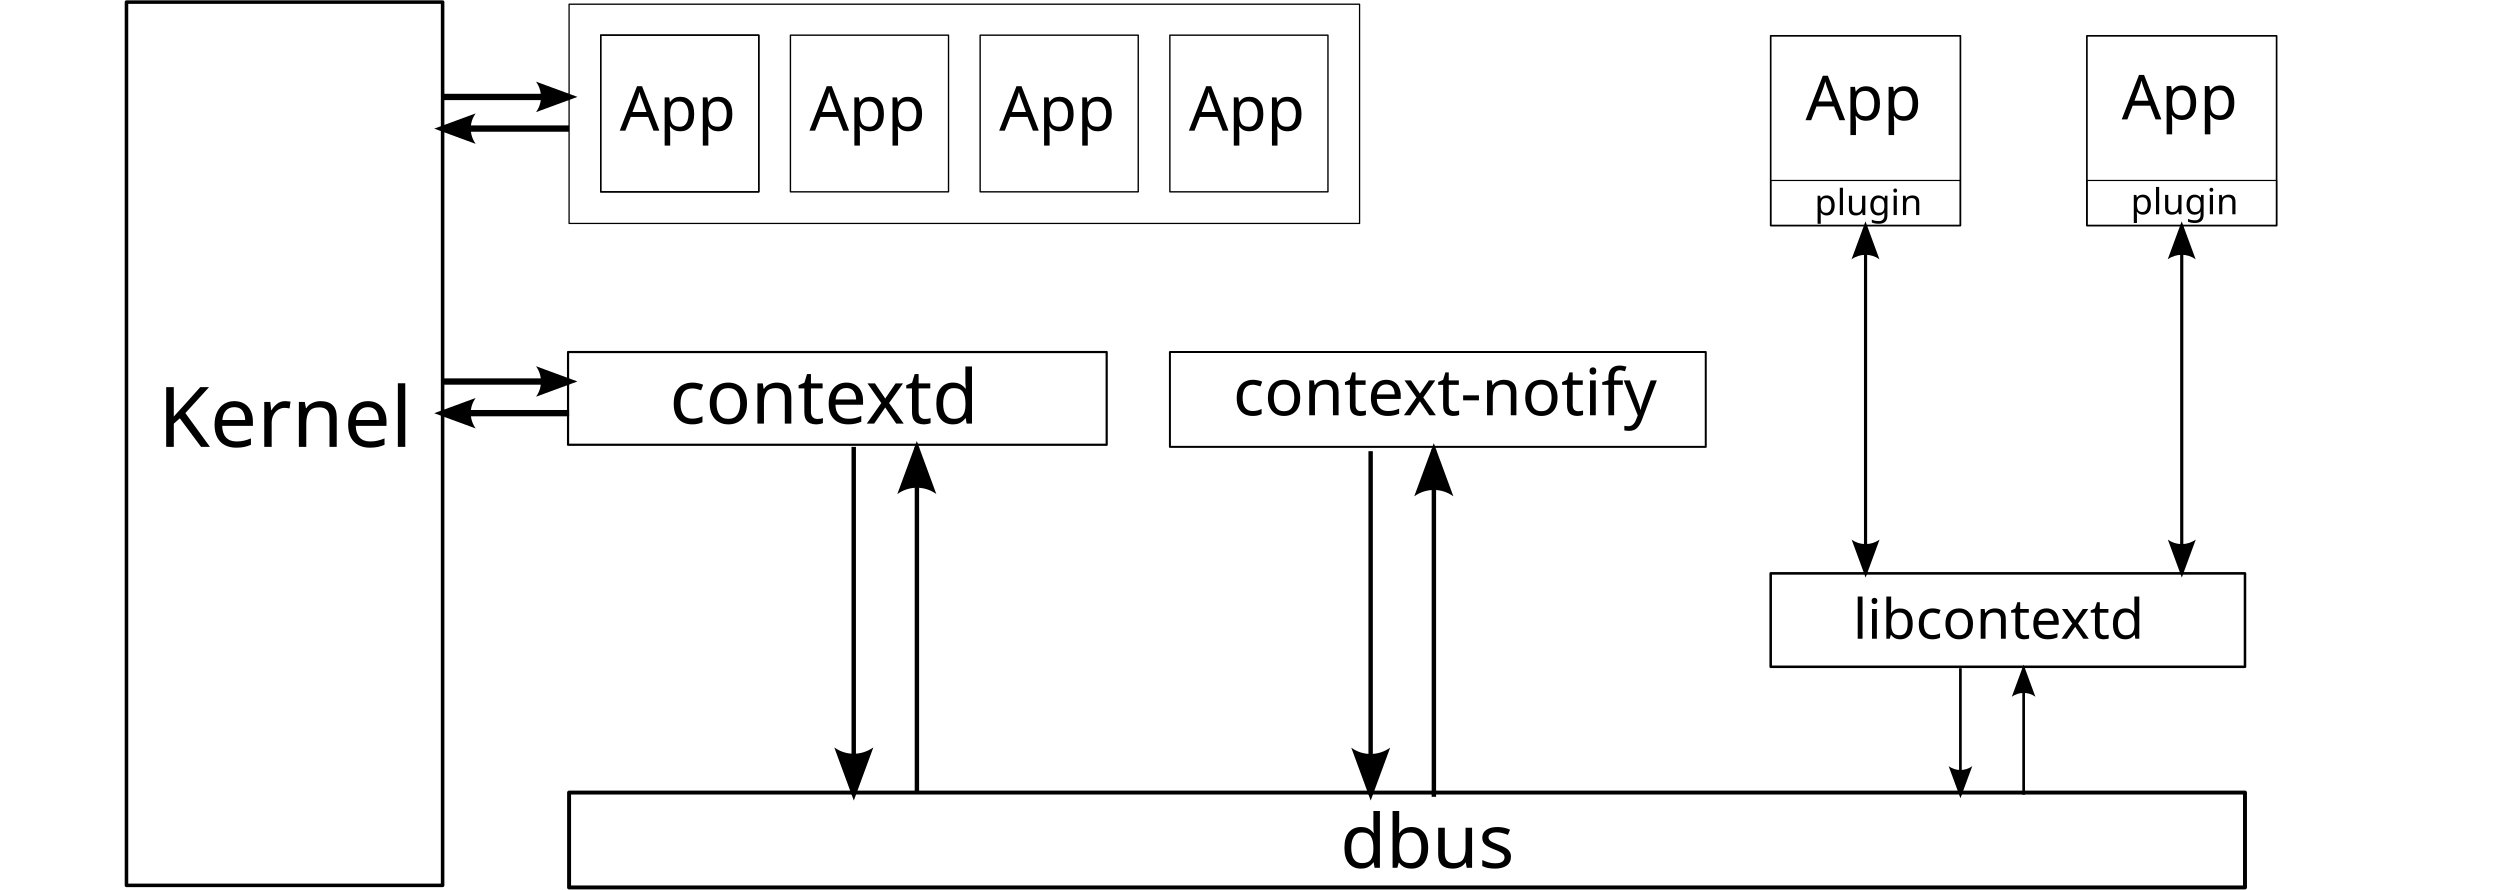
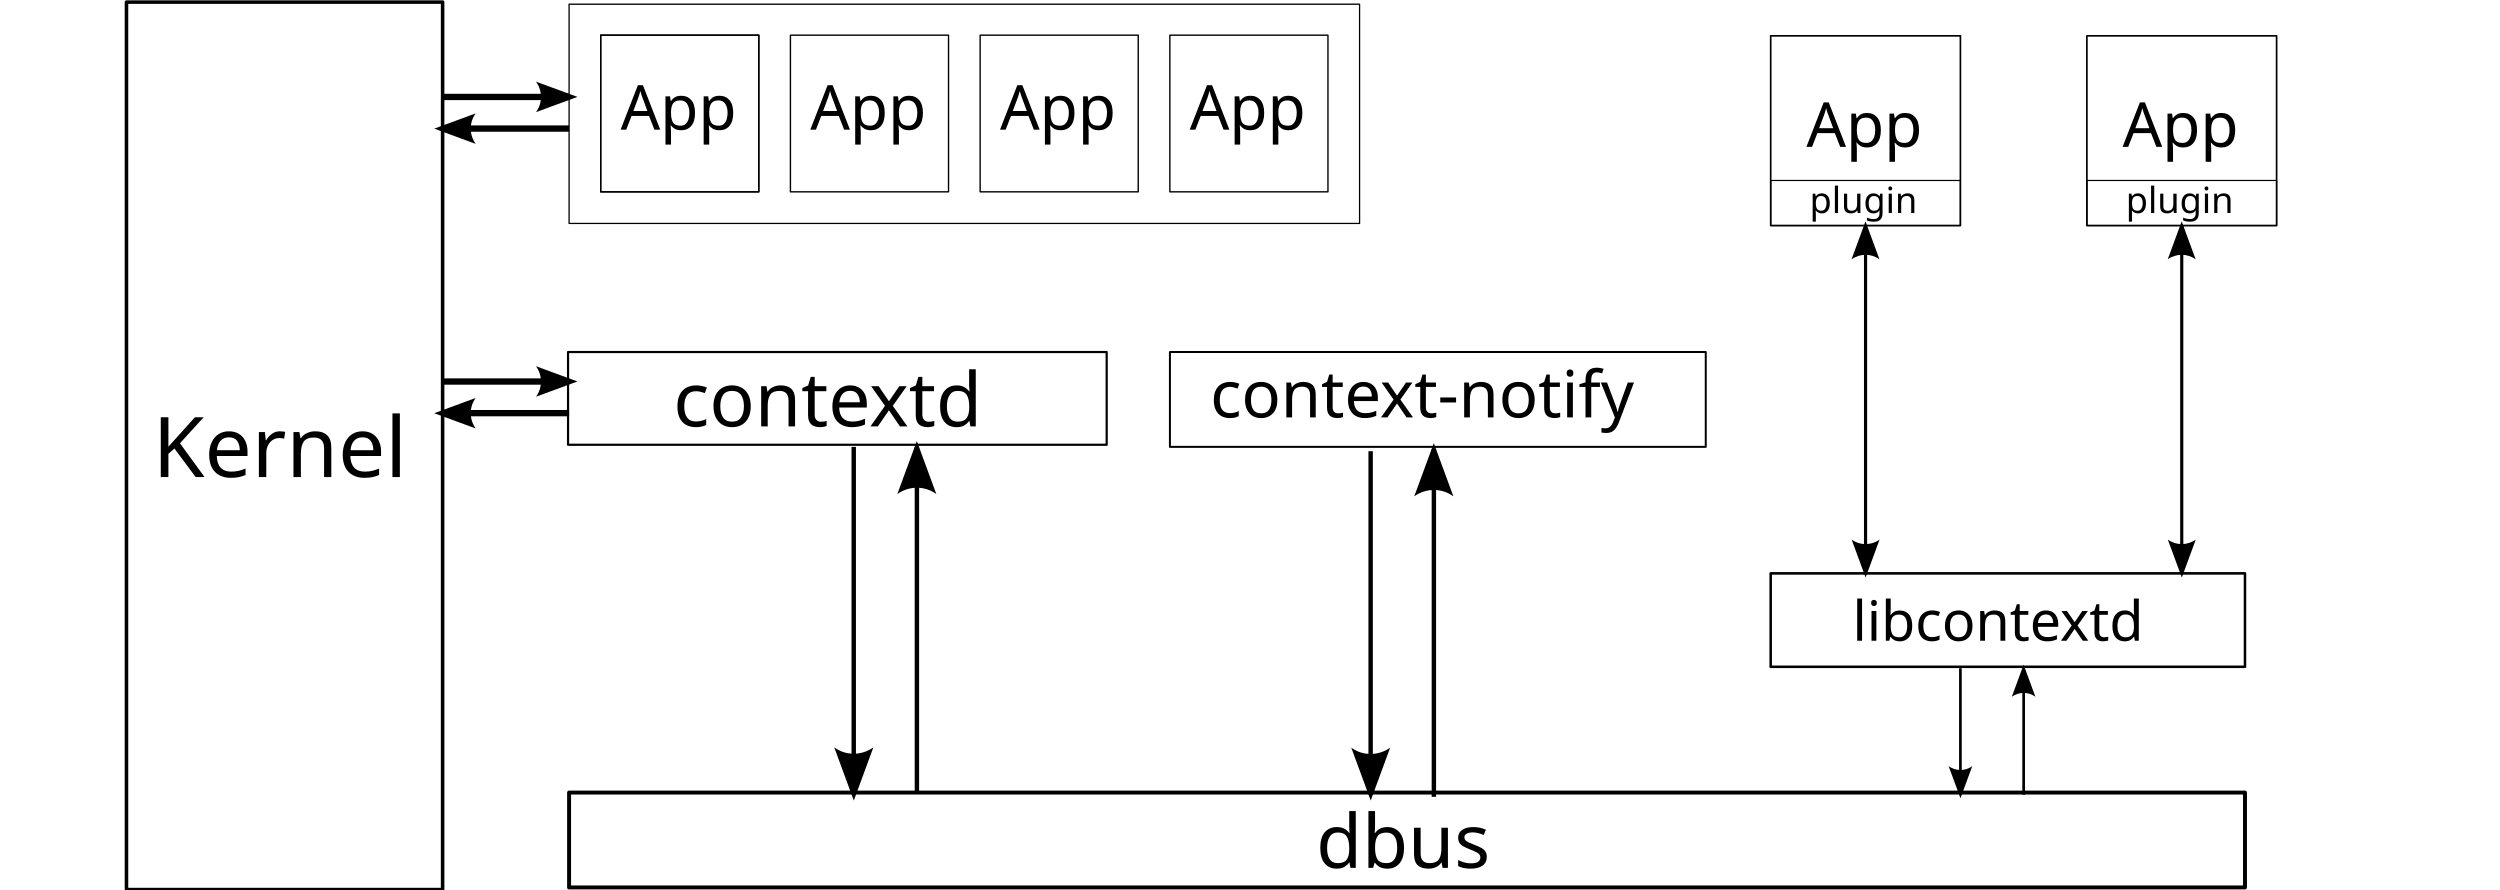
<svg xmlns="http://www.w3.org/2000/svg" width="395.326" height="140.666" id="svg3679" version="1.1">
  <defs id="defs3681">
    <marker orient="auto" refY="0" refX="0" id="Arrow1Lstart" style="overflow:visible">
      <path id="path4995" d="M 0,0 5,-5 -12.5,0 5,5 0,0 z" style="fill-rule:evenodd;stroke:#000000;stroke-width:1pt;marker-start:none" transform="matrix(0.8,0,0,0.8,10,0)" />
    </marker>
    <marker orient="auto" refY="0" refX="0" id="Arrow2Lend" style="overflow:visible">
      <path id="path5016" style="font-size:12px;fill-rule:evenodd;stroke-width:0.625;stroke-linejoin:round" d="M 8.719,4.034 -2.207,0.016 8.719,-4.002 c -1.745,2.372 -1.735,5.617 -6e-7,8.035 z" transform="matrix(-1.1,0,0,-1.1,-1.1,0)" />
    </marker>
    <marker orient="auto" refY="0" refX="0" id="Arrow1Lend" style="overflow:visible">
      <path id="path4998" d="M 0,0 5,-5 -12.5,0 5,5 0,0 z" style="fill-rule:evenodd;stroke:#000000;stroke-width:1pt;marker-start:none" transform="matrix(-0.8,0,0,-0.8,-10,0)" />
    </marker>
    <marker orient="auto" refY="0" refX="0" id="Arrow2Lstart" style="overflow:visible">
      <path id="path5013" style="font-size:12px;fill-rule:evenodd;stroke-width:0.625;stroke-linejoin:round" d="M 8.719,4.034 -2.207,0.016 8.719,-4.002 c -1.745,2.372 -1.735,5.617 -6e-7,8.035 z" transform="matrix(1.1,0,0,1.1,1.1,0)" />
    </marker>
    <marker orient="auto" refY="0" refX="0" id="Arrow1Sstart" style="overflow:visible">
      <path id="path5007" d="M 0,0 5,-5 -12.5,0 5,5 0,0 z" style="fill-rule:evenodd;stroke:#000000;stroke-width:1pt;marker-start:none" transform="matrix(0.2,0,0,0.2,1.2,0)" />
    </marker>
    <marker orient="auto" refY="0" refX="0" id="Arrow2Mend" style="overflow:visible">
      <path id="path5022" style="font-size:12px;fill-rule:evenodd;stroke-width:0.625;stroke-linejoin:round" d="M 8.719,4.034 -2.207,0.016 8.719,-4.002 c -1.745,2.372 -1.735,5.617 -6e-7,8.035 z" transform="scale(-0.6,-0.6)" />
    </marker>
    <marker orient="auto" refY="0" refX="0" id="marker8137" style="overflow:visible">
      <path id="path8139" d="M 0,0 5,-5 -12.5,0 5,5 0,0 z" style="fill-rule:evenodd;stroke:#000000;stroke-width:1pt;marker-start:none" transform="matrix(0.4,0,0,0.4,4,0)" />
    </marker>
    <marker orient="auto" refY="0" refX="0" id="marker3584" style="overflow:visible">
      <path id="path3586" d="M 0,0 5,-5 -12.5,0 5,5 0,0 z" style="fill-rule:evenodd;stroke:#000000;stroke-width:1pt;marker-start:none" transform="matrix(0.4,0,0,0.4,4,0)" />
    </marker>
    <marker orient="auto" refY="0" refX="0" id="marker3588" style="overflow:visible">
      <path id="path3590" d="M 0,0 5,-5 -12.5,0 5,5 0,0 z" style="fill-rule:evenodd;stroke:#000000;stroke-width:1pt;marker-start:none" transform="matrix(0.4,0,0,0.4,4,0)" />
    </marker>
    <marker orient="auto" refY="0" refX="0" id="marker3592" style="overflow:visible">
      <path id="path3594" d="M 0,0 5,-5 -12.5,0 5,5 0,0 z" style="fill-rule:evenodd;stroke:#000000;stroke-width:1pt;marker-start:none" transform="matrix(0.4,0,0,0.4,4,0)" />
    </marker>
    <marker orient="auto" refY="0" refX="0" id="Arrow1Mstart" style="overflow:visible">
      <path id="path3921" d="M 0,0 5,-5 -12.5,0 5,5 0,0 z" style="fill-rule:evenodd;stroke:#000000;stroke-width:1pt;marker-start:none" transform="matrix(0.4,0,0,0.4,4,0)" />
    </marker>
    <marker orient="auto" refY="0" refX="0" id="marker3598" style="overflow:visible">
      <path id="path3600" d="M 0,0 5,-5 -12.5,0 5,5 0,0 z" style="fill-rule:evenodd;stroke:#000000;stroke-width:1pt;marker-start:none" transform="matrix(0.4,0,0,0.4,4,0)" />
    </marker>
    <marker orient="auto" refY="0" refX="0" id="marker6082" style="overflow:visible">
      <path id="path6084" d="M 0,0 5,-5 -12.5,0 5,5 0,0 z" style="fill-rule:evenodd;stroke:#000000;stroke-width:1pt;marker-start:none" transform="matrix(0.4,0,0,0.4,4,0)" />
    </marker>
    <marker orient="auto" refY="0" refX="0" id="Arrow1Mend" style="overflow:visible">
      <path id="path3924" d="M 0,0 5,-5 -12.5,0 5,5 0,0 z" style="fill-rule:evenodd;stroke:#000000;stroke-width:1pt;marker-start:none" transform="matrix(-0.4,0,0,-0.4,-4,0)" />
    </marker>
    <marker orient="auto" refY="0" refX="0" id="marker3606" style="overflow:visible">
      <path id="path3608" d="M 0,0 5,-5 -12.5,0 5,5 0,0 z" style="fill-rule:evenodd;stroke:#000000;stroke-width:1pt;marker-start:none" transform="matrix(0.4,0,0,0.4,4,0)" />
    </marker>
    <marker orient="auto" refY="0" refX="0" id="marker3610" style="overflow:visible">
      <path id="path3612" d="M 0,0 5,-5 -12.5,0 5,5 0,0 z" style="fill-rule:evenodd;stroke:#000000;stroke-width:1pt;marker-start:none" transform="matrix(-0.4,0,0,-0.4,-4,0)" />
    </marker>
    <marker orient="auto" refY="0" refX="0" id="marker3614" style="overflow:visible">
      <path id="path3616" d="M 0,0 5,-5 -12.5,0 5,5 0,0 z" style="fill-rule:evenodd;stroke:#000000;stroke-width:1pt;marker-start:none" transform="matrix(0.4,0,0,0.4,4,0)" />
    </marker>
    <marker orient="auto" refY="0" refX="0" id="marker3618" style="overflow:visible">
      <path id="path3620" d="M 0,0 5,-5 -12.5,0 5,5 0,0 z" style="fill-rule:evenodd;stroke:#000000;stroke-width:1pt;marker-start:none" transform="matrix(0.4,0,0,0.4,4,0)" />
    </marker>
    <marker orient="auto" refY="0" refX="0" id="marker3622" style="overflow:visible">
      <path id="path3624" d="M 0,0 5,-5 -12.5,0 5,5 0,0 z" style="fill-rule:evenodd;stroke:#000000;stroke-width:1pt;marker-start:none" transform="matrix(0.4,0,0,0.4,4,0)" />
    </marker>
    <marker orient="auto" refY="0" refX="0" id="marker3626" style="overflow:visible">
      <path id="path3628" d="M 0,0 5,-5 -12.5,0 5,5 0,0 z" style="fill-rule:evenodd;stroke:#000000;stroke-width:1pt;marker-start:none" transform="matrix(0.4,0,0,0.4,4,0)" />
    </marker>
    <marker orient="auto" refY="0" refX="0" id="Arrow2Lstart-1" style="overflow:visible">
      <path id="path5013-5" style="font-size:12px;fill-rule:evenodd;stroke-width:0.625;stroke-linejoin:round" d="M 8.719,4.034 -2.207,0.016 8.719,-4.002 c -1.745,2.372 -1.735,5.617 -6e-7,8.035 z" transform="matrix(1.1,0,0,1.1,1.1,0)" />
    </marker>
    <marker orient="auto" refY="0" refX="0" id="Arrow2Lend-2" style="overflow:visible">
      <path id="path5016-7" style="font-size:12px;fill-rule:evenodd;stroke-width:0.625;stroke-linejoin:round" d="M 8.719,4.034 -2.207,0.016 8.719,-4.002 c -1.745,2.372 -1.735,5.617 -6e-7,8.035 z" transform="matrix(-1.1,0,0,-1.1,-1.1,0)" />
    </marker>
    <marker orient="auto" refY="0" refX="0" id="Arrow2Lstart-1-1" style="overflow:visible">
      <path id="path5013-5-4" style="font-size:12px;fill-rule:evenodd;stroke-width:0.625;stroke-linejoin:round" d="M 8.719,4.034 -2.207,0.016 8.719,-4.002 c -1.745,2.372 -1.735,5.617 -6e-7,8.035 z" transform="matrix(1.1,0,0,1.1,1.1,0)" />
    </marker>
    <marker orient="auto" refY="0" refX="0" id="marker9029" style="overflow:visible">
      <path id="path9031" style="font-size:12px;fill-rule:evenodd;stroke-width:0.625;stroke-linejoin:round" d="M 8.719,4.034 -2.207,0.016 8.719,-4.002 c -1.745,2.372 -1.735,5.617 -6e-7,8.035 z" transform="matrix(1.1,0,0,1.1,1.1,0)" />
    </marker>
    <marker orient="auto" refY="0" refX="0" id="Arrow2Lstart-1-2" style="overflow:visible">
      <path id="path5013-5-2" style="font-size:12px;fill-rule:evenodd;stroke-width:0.625;stroke-linejoin:round" d="M 8.719,4.034 -2.207,0.016 8.719,-4.002 c -1.745,2.372 -1.735,5.617 -6e-7,8.035 z" transform="matrix(1.1,0,0,1.1,1.1,0)" />
    </marker>
    <marker orient="auto" refY="0" refX="0" id="marker9029-1" style="overflow:visible">
      <path id="path9031-6" style="font-size:12px;fill-rule:evenodd;stroke-width:0.625;stroke-linejoin:round" d="M 8.719,4.034 -2.207,0.016 8.719,-4.002 c -1.745,2.372 -1.735,5.617 -6e-7,8.035 z" transform="matrix(1.1,0,0,1.1,1.1,0)" />
    </marker>
    <marker orient="auto" refY="0" refX="0" id="Arrow2Mend-7" style="overflow:visible">
      <path id="path5022-6" style="font-size:12px;fill-rule:evenodd;stroke-width:0.625;stroke-linejoin:round" d="M 8.719,4.034 -2.207,0.016 8.719,-4.002 c -1.745,2.372 -1.735,5.617 -6e-7,8.035 z" transform="scale(-0.6,-0.6)" />
    </marker>
    <marker orient="auto" refY="0" refX="0" id="marker9081" style="overflow:visible">
      <path id="path9083" style="font-size:12px;fill-rule:evenodd;stroke-width:0.625;stroke-linejoin:round" d="M 8.719,4.034 -2.207,0.016 8.719,-4.002 c -1.745,2.372 -1.735,5.617 -6e-7,8.035 z" transform="scale(-0.6,-0.6)" />
    </marker>
  </defs>
  <g id="layer1" transform="translate(-177.1029,-461.0755)">
-     <text id="text147" y="480.077" x="462.613" style="font-size:9.814px;font-style:normal;font-weight:normal;line-height:125%;letter-spacing:0px;word-spacing:0px;fill:#000000;fill-opacity:1;stroke:none;font-family:Sans" xml:space="preserve">
-       <tspan y="480.077" x="462.613" id="tspan149">App</tspan>
+     <text id="text147" y="484.299" x="462.749" style="font-size:9.814px;font-style:normal;font-weight:normal;line-height:125%;letter-spacing:0px;word-spacing:0px;fill:#000000;fill-opacity:1;stroke:none;font-family:Sans" xml:space="preserve">
+       <tspan y="484.299" x="462.749" id="tspan149">App</tspan>
    </text>
-     <rect style="fill:none;stroke:#000000;stroke-width:0.561;stroke-linecap:round;stroke-linejoin:round;stroke-miterlimit:3.4;stroke-opacity:1;stroke-dasharray:none;stroke-dashoffset:0" id="rect3064" width="49.99" height="139.674" x="197.103" y="461.407" />
+     <rect style="fill:none;stroke:#000000;stroke-width:0.562;stroke-linecap:round;stroke-linejoin:round;stroke-miterlimit:3.4;stroke-opacity:1;stroke-dasharray:none;stroke-dashoffset:0" id="rect3064" width="49.99" height="140.335" x="197.103" y="461.407" />
    <rect style="fill:none;stroke:#000000;stroke-width:0.625;stroke-linecap:round;stroke-linejoin:round;stroke-miterlimit:3.4;stroke-opacity:1;stroke-dasharray:none;stroke-dashoffset:0" id="rect3066" width="265.01" height="15" x="267.093" y="586.407" />
    <rect style="fill:none;stroke:#000000;stroke-width:0.22;stroke-linecap:round;stroke-linejoin:round;stroke-miterlimit:3.4;stroke-opacity:1;stroke-dasharray:none;stroke-dashoffset:0" id="rect3068" width="25" height="24.768" x="272.093" y="466.638" />
    <rect style="fill:none;stroke:#000000;stroke-width:0.401;stroke-linecap:round;stroke-linejoin:round;stroke-miterlimit:3.4;stroke-opacity:1;stroke-dasharray:none;stroke-dashoffset:0" id="rect3072" width="75" height="14.774" x="457.103" y="551.742" />
    <rect style="fill:none;stroke:#000000;stroke-width:0.345;stroke-linecap:round;stroke-linejoin:round;stroke-miterlimit:3.4;stroke-opacity:1;stroke-dasharray:none;stroke-dashoffset:0" id="rect3074" width="85.174" height="14.665" x="266.929" y="516.742" />
    <rect style="fill:none;stroke:#000000;stroke-width:0.315;stroke-linecap:round;stroke-linejoin:round;stroke-miterlimit:3.4;stroke-opacity:1;stroke-dasharray:none;stroke-dashoffset:0" id="rect3068-6-7-4" width="84.731" height="15" x="362.103" y="516.742" />
    <rect style="fill:none;stroke:#000000;stroke-width:0.265;stroke-linecap:round;stroke-linejoin:round;stroke-miterlimit:3.4;stroke-opacity:1;stroke-dasharray:none;stroke-dashoffset:0" id="rect3068-6-7-7-4" width="30" height="30" x="457.103" y="466.742" />
    <rect style="fill:none;stroke:#000000;stroke-width:0.19;stroke-linecap:round;stroke-linejoin:round;stroke-miterlimit:3.4;stroke-opacity:1;stroke-dasharray:none;stroke-dashoffset:0" id="rect6251-6" width="30" height="7.126" x="457.103" y="489.616" />
    <rect style="fill:none;stroke:#000000;stroke-width:0.205;stroke-linecap:round;stroke-linejoin:round;stroke-miterlimit:3.4;stroke-opacity:1;stroke-dasharray:none;stroke-dashoffset:0" id="rect6408" width="125" height="34.665" x="267.093" y="461.742" />
    <rect y="466.638" x="272.093" height="24.768" width="25" id="rect3848" style="fill:none;stroke:#000000;stroke-width:0.22;stroke-linecap:round;stroke-linejoin:round;stroke-miterlimit:3.4;stroke-opacity:1;stroke-dasharray:none;stroke-dashoffset:0" />
    <rect y="466.638" x="302.093" height="24.768" width="25" id="rect3848-1" style="fill:none;stroke:#000000;stroke-width:0.22;stroke-linecap:round;stroke-linejoin:round;stroke-miterlimit:3.4;stroke-opacity:1;stroke-dasharray:none;stroke-dashoffset:0" />
    <rect y="466.638" x="332.093" height="24.768" width="25" id="rect3848-1-0" style="fill:none;stroke:#000000;stroke-width:0.22;stroke-linecap:round;stroke-linejoin:round;stroke-miterlimit:3.4;stroke-opacity:1;stroke-dasharray:none;stroke-dashoffset:0" />
    <rect y="466.638" x="362.093" height="24.768" width="25" id="rect3848-1-0-8" style="fill:none;stroke:#000000;stroke-width:0.22;stroke-linecap:round;stroke-linejoin:round;stroke-miterlimit:3.4;stroke-opacity:1;stroke-dasharray:none;stroke-dashoffset:0" />
    <path style="fill:none;stroke:#000000;stroke-width:1px;stroke-linecap:butt;stroke-linejoin:miter;stroke-opacity:1;marker-end:url(#Arrow2Mend)" d="m 70,13.096 20,0" id="path3926" transform="translate(177.0933,463.311)" />
    <path style="fill:none;stroke:#000000;stroke-width:1px;stroke-linecap:butt;stroke-linejoin:miter;stroke-opacity:1;marker-end:url(#Arrow2Mend)" d="m 90,18.096 -20,0" id="path3930" transform="translate(177.0933,463.311)" />
    <rect style="fill:none;stroke:#000000;stroke-width:0.265;stroke-linecap:round;stroke-linejoin:round;stroke-miterlimit:3.4;stroke-opacity:1;stroke-dasharray:none;stroke-dashoffset:0" id="rect3068-6-7-7-4-4" width="30" height="30" x="507.103" y="466.742" />
    <rect style="fill:none;stroke:#000000;stroke-width:0.19;stroke-linecap:round;stroke-linejoin:round;stroke-miterlimit:3.4;stroke-opacity:1;stroke-dasharray:none;stroke-dashoffset:0" id="rect6251-6-5" width="30" height="7.126" x="507.103" y="489.616" />
    <path style="fill:none;stroke:#000000;stroke-width:0.5;stroke-linecap:butt;stroke-linejoin:miter;stroke-miterlimit:4.4;stroke-opacity:1;stroke-dasharray:none;marker-start:url(#Arrow2Lstart);marker-end:url(#Arrow2Lend)" d="m 472.103,496.742 0,55" id="path5707" />
    <path style="fill:none;stroke:#000000;stroke-width:0.5;stroke-linecap:butt;stroke-linejoin:miter;stroke-miterlimit:4.4;stroke-opacity:1;stroke-dasharray:none;marker-start:url(#Arrow2Lstart);marker-end:url(#Arrow2Lend)" d="m 522.103,496.742 0,55" id="path5707-6" />
    <path style="fill:none;stroke:#000000;stroke-width:0.7;stroke-linecap:butt;stroke-linejoin:miter;stroke-miterlimit:4;stroke-opacity:1;stroke-dasharray:none;marker-start:url(#Arrow2Lstart-1)" d="m 312.103,586.742 0,-55" id="path7673" />
    <path style="fill:none;stroke:#000000;stroke-width:0.698;stroke-linecap:butt;stroke-linejoin:miter;stroke-miterlimit:4;stroke-opacity:1;stroke-dasharray:none;marker-start:url(#Arrow2Lstart-1)" d="m 322.093,531.742 0,54.665" id="path7675" />
    <path style="fill:none;stroke:#000000;stroke-width:0.696;stroke-linecap:butt;stroke-linejoin:miter;stroke-miterlimit:4;stroke-opacity:1;stroke-dasharray:none;marker-start:url(#Arrow2Lstart-1)" d="m 393.843,586.742 0,-54.322" id="path7673-2" />
    <path style="fill:none;stroke:#000000;stroke-width:0.7;stroke-linecap:butt;stroke-linejoin:miter;stroke-miterlimit:4;stroke-opacity:1;stroke-dasharray:none;marker-start:url(#Arrow2Lstart-1)" d="m 403.843,532.077 0,55" id="path7675-3" />
    <path style="fill:none;stroke:#000000;stroke-width:0.422;stroke-linecap:butt;stroke-linejoin:miter;stroke-miterlimit:4;stroke-opacity:1;stroke-dasharray:none;marker-start:url(#Arrow2Lstart-1)" d="m 487.103,586.742 0,-20" id="path7673-8" />
    <path style="fill:none;stroke:#000000;stroke-width:0.422;stroke-linecap:butt;stroke-linejoin:miter;stroke-miterlimit:4;stroke-opacity:1;stroke-dasharray:none;marker-start:url(#Arrow2Lstart-1)" d="m 497.103,566.742 0,20" id="path7675-5" />
    <path style="fill:none;stroke:#000000;stroke-width:1px;stroke-linecap:butt;stroke-linejoin:miter;stroke-opacity:1;marker-end:url(#Arrow2Mend)" d="m 247.093,521.407 20,0" id="path3926-1" />
    <path style="fill:none;stroke:#000000;stroke-width:1px;stroke-linecap:butt;stroke-linejoin:miter;stroke-opacity:1;marker-end:url(#Arrow2Mend)" d="m 267.093,526.407 -20,0" id="path3930-8" />
-     <text xml:space="preserve" style="font-size:13.243px;font-style:normal;font-weight:normal;line-height:125%;letter-spacing:0px;word-spacing:0px;fill:#000000;fill-opacity:1;stroke:none;font-family:Sans" x="202.103" y="531.742" id="text119">
-       <tspan id="tspan121" x="202.103" y="531.742">Kernel</tspan>
+     <text xml:space="preserve" style="font-size:13.243px;font-style:normal;font-weight:normal;line-height:125%;letter-spacing:0px;word-spacing:0px;fill:#000000;fill-opacity:1;stroke:none;font-family:Sans" x="201.245" y="536.511" id="text119">
+       <tspan id="tspan121" x="201.245" y="536.511">Kernel</tspan>
    </text>
-     <text xml:space="preserve" style="font-size:9.814px;font-style:normal;font-weight:normal;line-height:125%;letter-spacing:0px;word-spacing:0px;fill:#000000;fill-opacity:1;stroke:none;font-family:Sans" x="305.103" y="481.742" id="text123">
-       <tspan id="tspan125" x="305.103" y="481.742">App</tspan>
+     <text xml:space="preserve" style="font-size:9.814px;font-style:normal;font-weight:normal;line-height:125%;letter-spacing:0px;word-spacing:0px;fill:#000000;fill-opacity:1;stroke:none;font-family:Sans" x="305.239" y="481.579" id="text123">
+       <tspan id="tspan125" x="305.239" y="481.579">App</tspan>
    </text>
-     <text id="text127" y="481.742" x="275.103" style="font-size:9.814px;font-style:normal;font-weight:normal;line-height:125%;letter-spacing:0px;word-spacing:0px;fill:#000000;fill-opacity:1;stroke:none;font-family:Sans" xml:space="preserve">
-       <tspan y="481.742" x="275.103" id="tspan129">App</tspan>
+     <text id="text127" y="481.579" x="275.239" style="font-size:9.814px;font-style:normal;font-weight:normal;line-height:125%;letter-spacing:0px;word-spacing:0px;fill:#000000;fill-opacity:1;stroke:none;font-family:Sans" xml:space="preserve">
+       <tspan y="481.579" x="275.239" id="tspan129">App</tspan>
    </text>
-     <text id="text131" y="481.742" x="335.103" style="font-size:9.814px;font-style:normal;font-weight:normal;line-height:125%;letter-spacing:0px;word-spacing:0px;fill:#000000;fill-opacity:1;stroke:none;font-family:Sans" xml:space="preserve">
-       <tspan y="481.742" x="335.103" id="tspan133">App</tspan>
+     <text id="text131" y="481.579" x="335.239" style="font-size:9.814px;font-style:normal;font-weight:normal;line-height:125%;letter-spacing:0px;word-spacing:0px;fill:#000000;fill-opacity:1;stroke:none;font-family:Sans" xml:space="preserve">
+       <tspan y="481.579" x="335.239" id="tspan133">App</tspan>
    </text>
-     <text xml:space="preserve" style="font-size:9.814px;font-style:normal;font-weight:normal;line-height:125%;letter-spacing:0px;word-spacing:0px;fill:#000000;fill-opacity:1;stroke:none;font-family:Sans" x="365.103" y="481.742" id="text135">
-       <tspan id="tspan137" x="365.103" y="481.742">App</tspan>
+     <text xml:space="preserve" style="font-size:9.814px;font-style:normal;font-weight:normal;line-height:125%;letter-spacing:0px;word-spacing:0px;fill:#000000;fill-opacity:1;stroke:none;font-family:Sans" x="365.239" y="481.579" id="text135">
+       <tspan id="tspan137" x="365.239" y="481.579">App</tspan>
    </text>
-     <text xml:space="preserve" style="font-size:11.872px;font-style:normal;font-weight:normal;line-height:125%;letter-spacing:0px;word-spacing:0px;fill:#000000;fill-opacity:1;stroke:none;font-family:Sans" x="282.98" y="528.058" id="text139">
-       <tspan id="tspan141" x="282.98" y="528.058">contextd</tspan>
+     <text xml:space="preserve" style="font-size:11.872px;font-style:normal;font-weight:normal;line-height:125%;letter-spacing:0px;word-spacing:0px;fill:#000000;fill-opacity:1;stroke:none;font-family:Sans" x="283.572" y="528.5" id="text139">
+       <tspan id="tspan141" x="283.572" y="528.5">contextd</tspan>
    </text>
-     <text xml:space="preserve" style="font-size:10.281px;font-style:normal;font-weight:normal;line-height:125%;letter-spacing:0px;word-spacing:0px;fill:#000000;fill-opacity:1;stroke:none;font-family:Sans" x="372.103" y="526.742" id="text143">
-       <tspan id="tspan145" x="372.103" y="526.742">context-notify</tspan>
+     <text xml:space="preserve" style="font-size:10.281px;font-style:normal;font-weight:normal;line-height:125%;letter-spacing:0px;word-spacing:0px;fill:#000000;fill-opacity:1;stroke:none;font-family:Sans" x="368.486" y="527.078" id="text143">
+       <tspan id="tspan145" x="368.486" y="527.078">context-notify</tspan>
    </text>
-     <text xml:space="preserve" style="font-size:9.814px;font-style:normal;font-weight:normal;line-height:125%;letter-spacing:0px;word-spacing:0px;fill:#000000;fill-opacity:1;stroke:none;font-family:Sans" x="512.613" y="479.952" id="text151">
-       <tspan id="tspan153" x="512.613" y="479.952">App</tspan>
+     <text xml:space="preserve" style="font-size:9.814px;font-style:normal;font-weight:normal;line-height:125%;letter-spacing:0px;word-spacing:0px;fill:#000000;fill-opacity:1;stroke:none;font-family:Sans" x="512.749" y="484.299" id="text151">
+       <tspan id="tspan153" x="512.749" y="484.299">App</tspan>
    </text>
-     <text xml:space="preserve" style="font-size:5.71px;font-style:normal;font-weight:normal;line-height:125%;letter-spacing:0px;word-spacing:0px;fill:#000000;fill-opacity:1;stroke:none;font-family:Sans" x="464.037" y="495.086" id="text155">
-       <tspan id="tspan157" x="464.037" y="495.086">plugin</tspan>
+     <text xml:space="preserve" style="font-size:5.71px;font-style:normal;font-weight:normal;line-height:125%;letter-spacing:0px;word-spacing:0px;fill:#000000;fill-opacity:1;stroke:none;font-family:Sans" x="463.256" y="494.754" id="text155">
+       <tspan id="tspan157" x="463.256" y="494.754">plugin</tspan>
    </text>
-     <text id="text159" y="494.96" x="514.037" style="font-size:5.71px;font-style:normal;font-weight:normal;line-height:125%;letter-spacing:0px;word-spacing:0px;fill:#000000;fill-opacity:1;stroke:none;font-family:Sans" xml:space="preserve">
-       <tspan y="494.96" x="514.037" id="tspan161">plugin</tspan>
+     <text id="text159" y="494.754" x="513.256" style="font-size:5.71px;font-style:normal;font-weight:normal;line-height:125%;letter-spacing:0px;word-spacing:0px;fill:#000000;fill-opacity:1;stroke:none;font-family:Sans" xml:space="preserve">
+       <tspan y="494.754" x="513.256" id="tspan161">plugin</tspan>
    </text>
-     <text xml:space="preserve" style="font-size:8.775px;font-style:normal;font-weight:normal;line-height:125%;letter-spacing:0px;word-spacing:0px;fill:#000000;fill-opacity:1;stroke:none;font-family:Sans" x="470.112" y="562.077" id="text163">
-       <tspan id="tspan165" x="470.112" y="562.077">libcontextd</tspan>
+     <text xml:space="preserve" style="font-size:8.775px;font-style:normal;font-weight:normal;line-height:125%;letter-spacing:0px;word-spacing:0px;fill:#000000;fill-opacity:1;stroke:none;font-family:Sans" x="470.037" y="562.4" id="text163">
+       <tspan id="tspan165" x="470.037" y="562.4">libcontextd</tspan>
    </text>
-     <text xml:space="preserve" style="font-size:11.823px;font-style:normal;font-weight:normal;line-height:125%;letter-spacing:0px;word-spacing:0px;fill:#000000;fill-opacity:1;stroke:none;font-family:Sans" x="389.042" y="598.303" id="text167">
-       <tspan id="tspan169" x="389.042" y="598.303">dbus</tspan>
+     <text xml:space="preserve" style="font-size:11.823px;font-style:normal;font-weight:normal;line-height:125%;letter-spacing:0px;word-spacing:0px;fill:#000000;fill-opacity:1;stroke:none;font-family:Sans" x="385.224" y="598.314" id="text167">
+       <tspan id="tspan169" x="385.224" y="598.314">dbus</tspan>
    </text>
  </g>
</svg>
